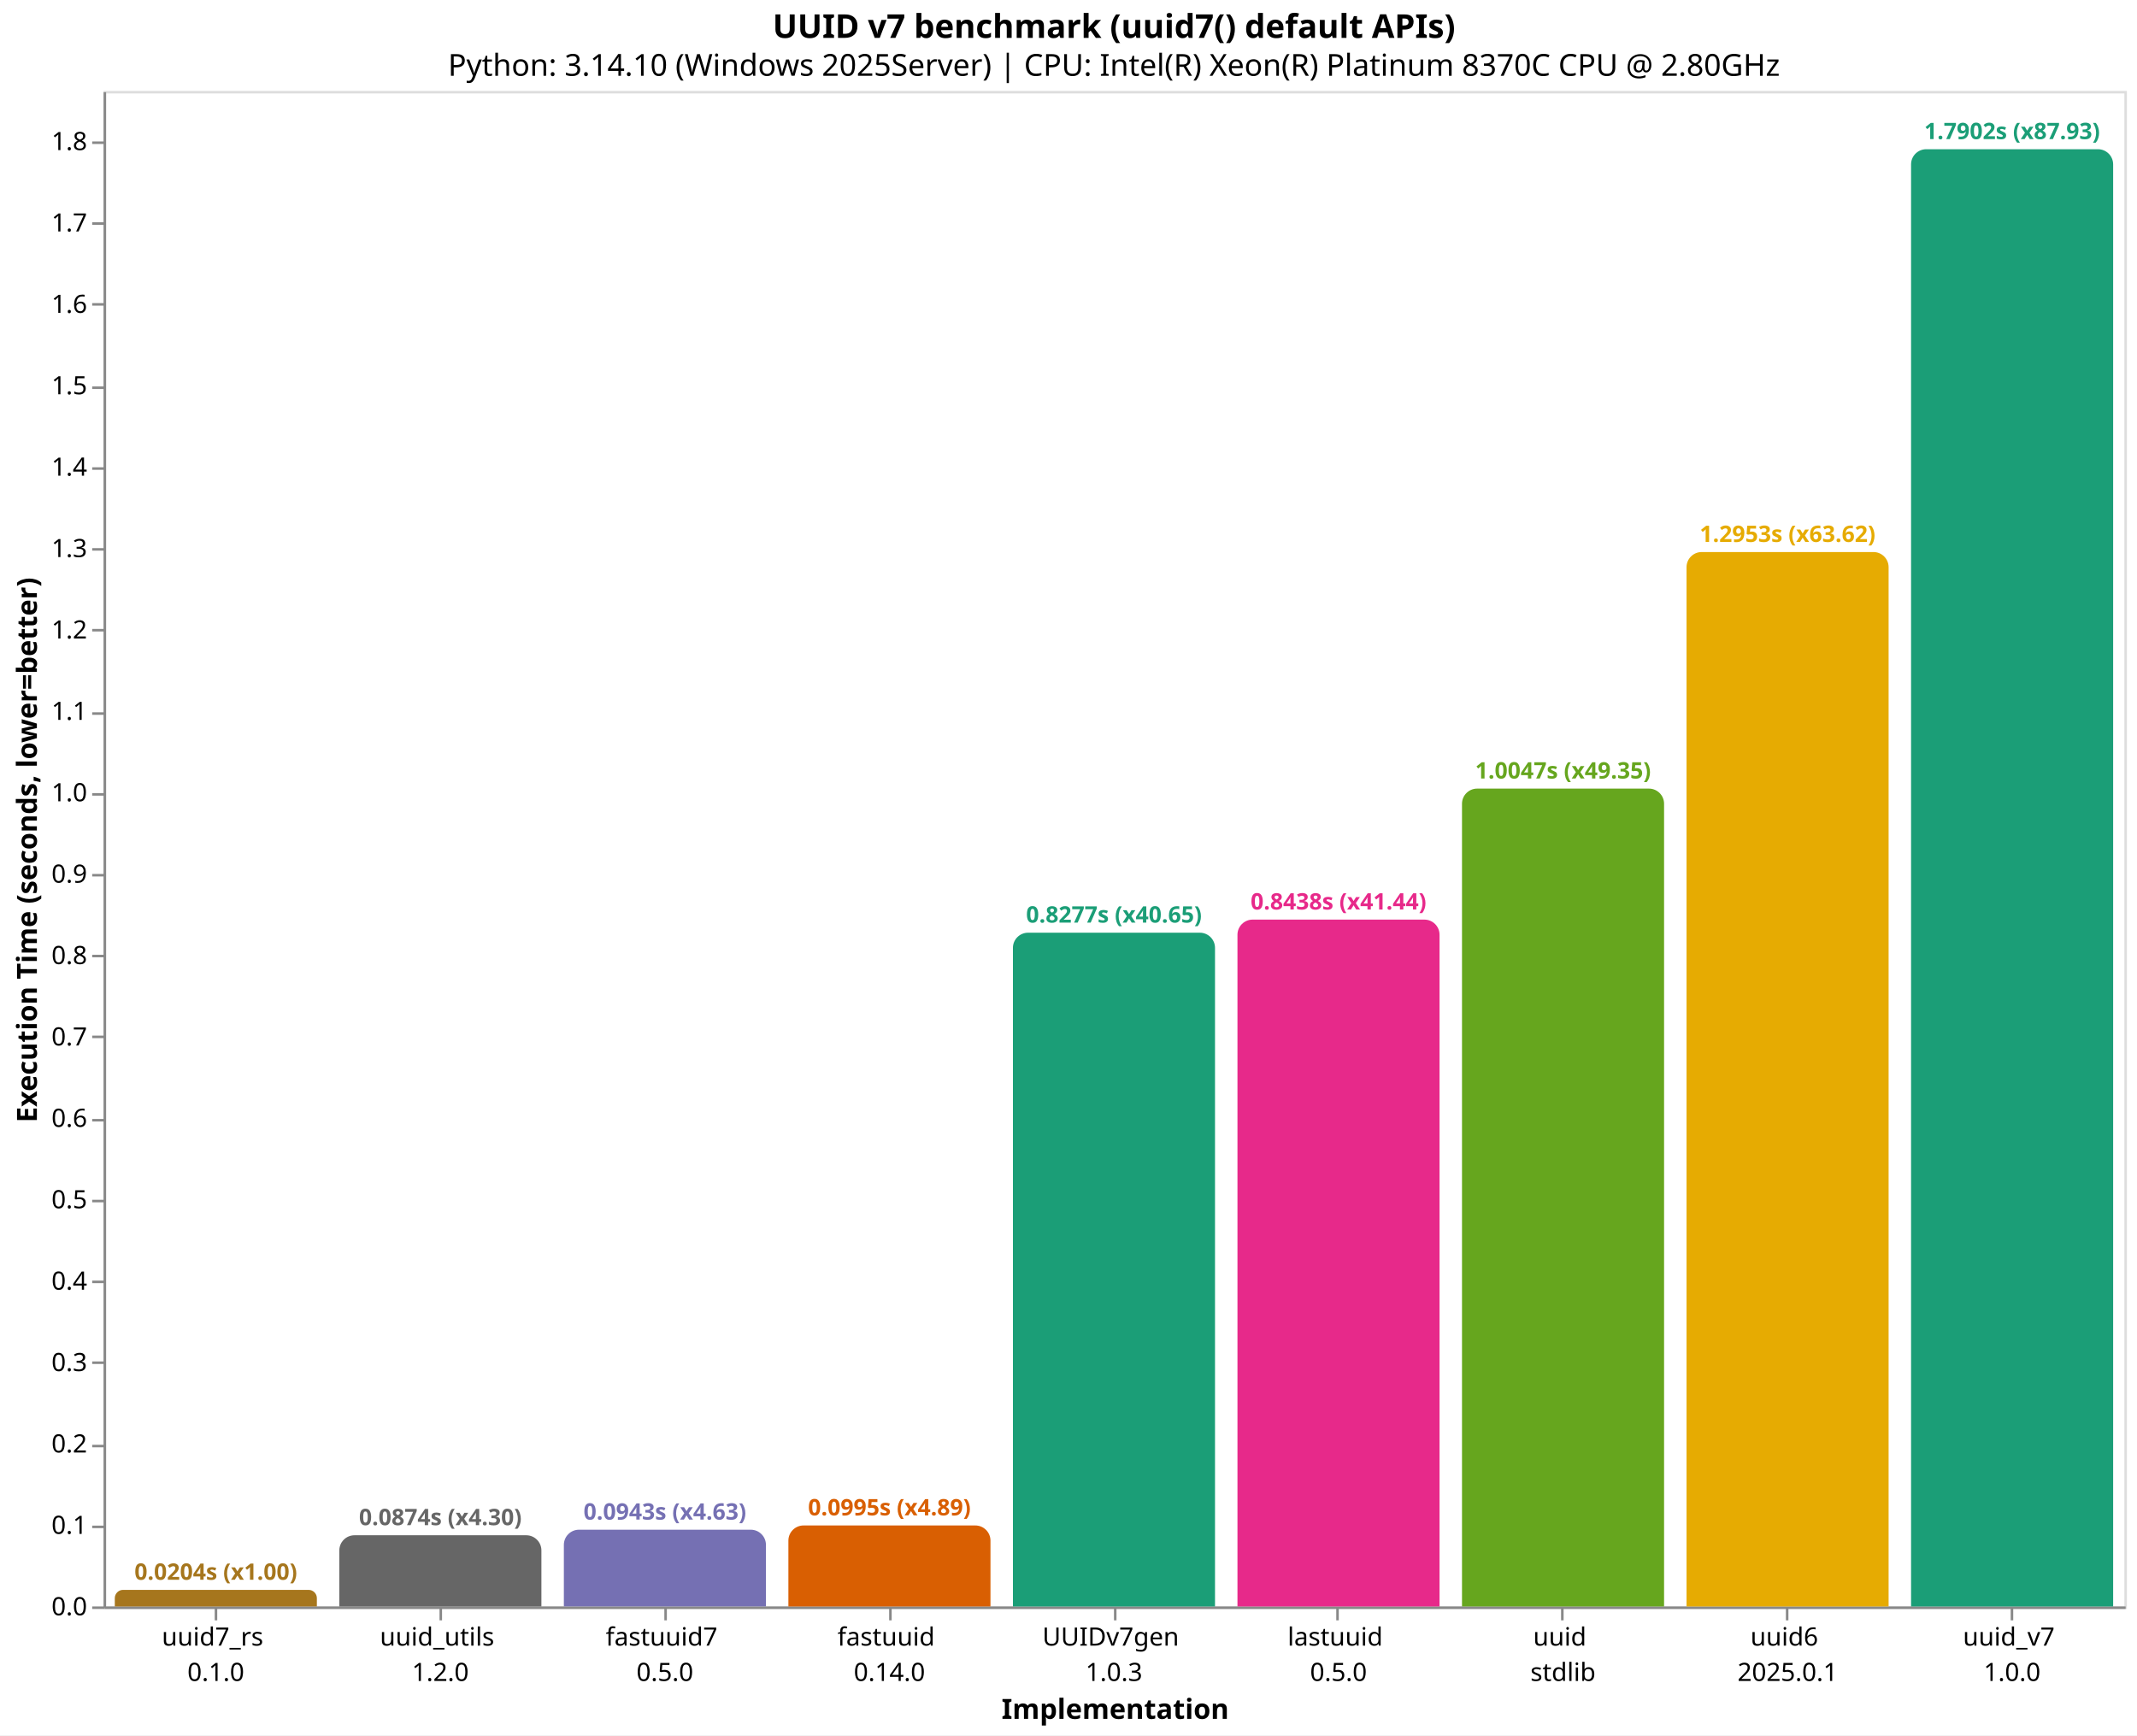
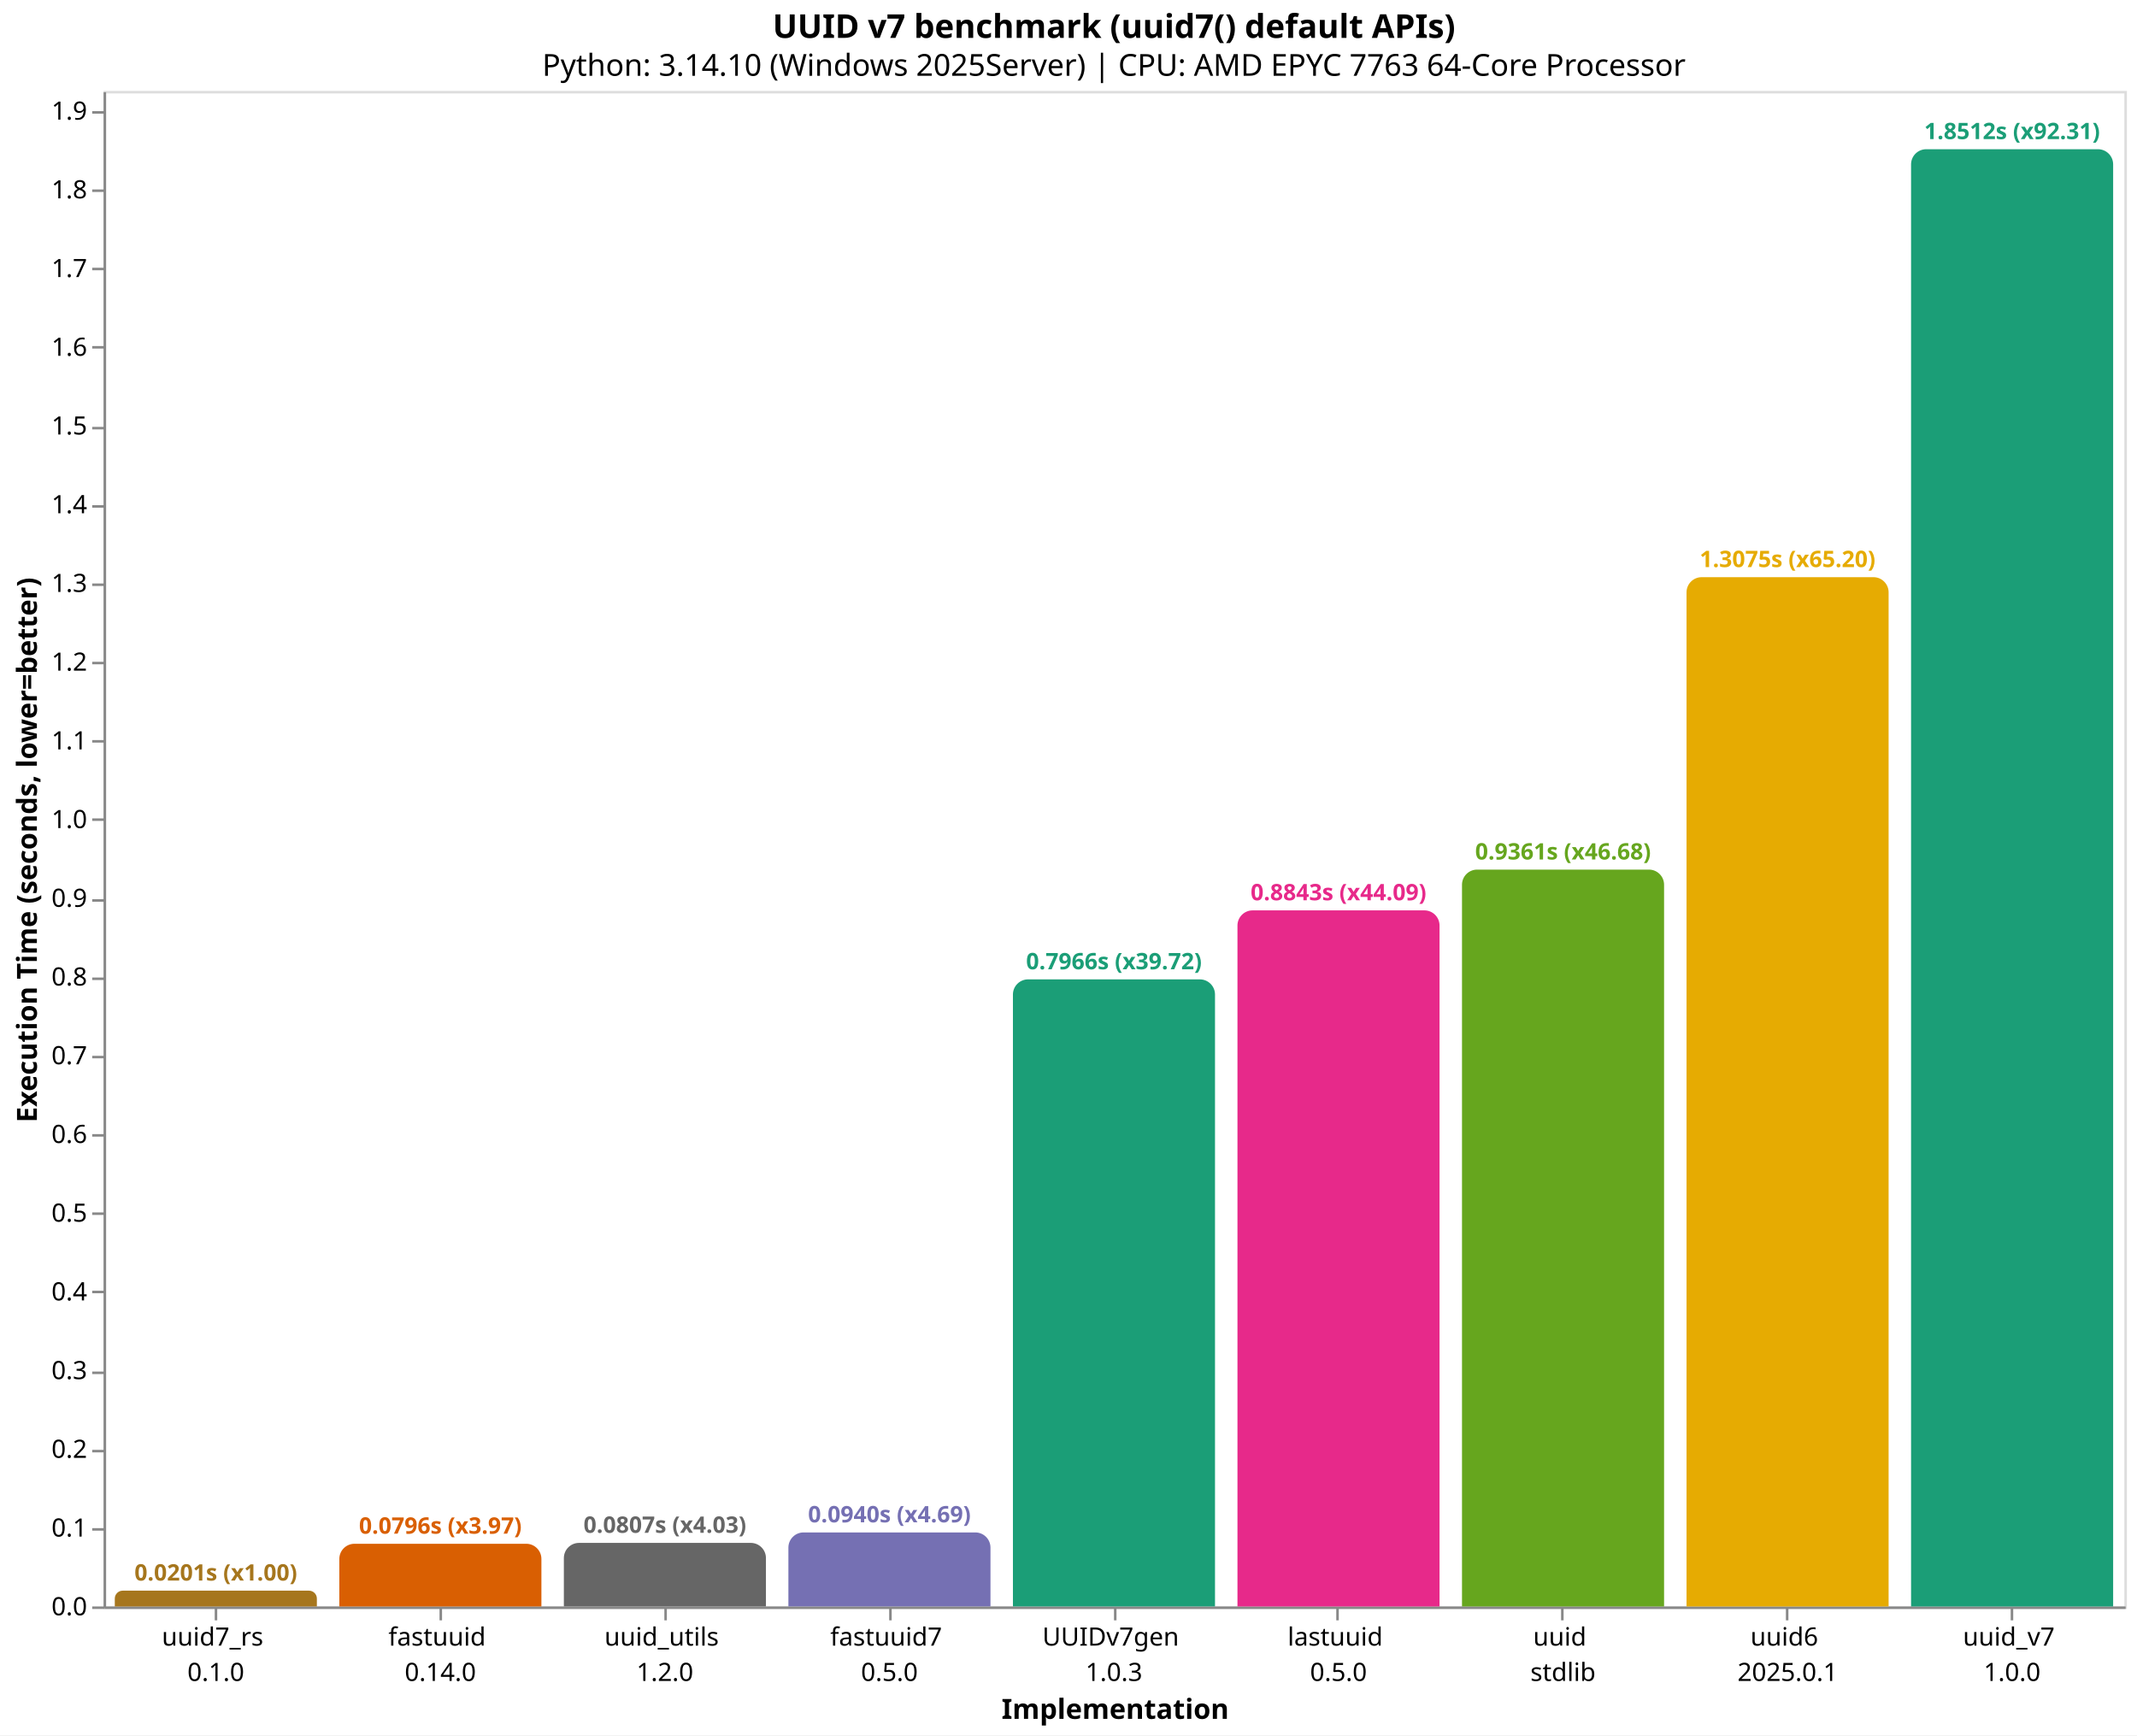
<svg xmlns="http://www.w3.org/2000/svg" version="1.1" class="marks" width="846" height="687" viewBox="0 0 846 687">
  <rect width="846" height="687" fill="white" />
  <g fill="none" stroke-miterlimit="10" transform="translate(41,36)">
    <g class="mark-group role-frame root" role="graphics-object" aria-roledescription="group mark container">
      <g transform="translate(0,0)">
        <path class="background" aria-hidden="true" d="M0.5,0.5h800v600h-800Z" stroke="#ddd" />
        <g>
-           <g class="mark-group role-axis" role="graphics-symbol" aria-roledescription="axis" aria-label="X-axis titled 'Implementation' for a discrete scale with 9 values: uuid7_rs&#10;0.1.0, uuid_utils&#10;1.2.0, fastuuid7&#10;0.5.0, fastuuid&#10;0.14.0, UUIDv7gen&#10;1.0.3, ending with uuid_v7&#10;1.0.0">
+           <g class="mark-group role-axis" role="graphics-symbol" aria-roledescription="axis" aria-label="X-axis titled 'Implementation' for a discrete scale with 9 values: uuid7_rs&#10;0.1.0, fastuuid&#10;0.14.0, uuid_utils&#10;1.2.0, fastuuid7&#10;0.5.0, UUIDv7gen&#10;1.0.3, ending with uuid_v7&#10;1.0.0">
            <g transform="translate(0.5,600.5)">
              <path class="background" aria-hidden="true" d="M0,0h0v0h0Z" pointer-events="none" />
              <g>
                <g class="mark-rule role-axis-tick" pointer-events="none">
                  <line transform="translate(44,0)" x2="0" y2="5" stroke="#888" stroke-width="1" opacity="1" />
                  <line transform="translate(133,0)" x2="0" y2="5" stroke="#888" stroke-width="1" opacity="1" />
                  <line transform="translate(222,0)" x2="0" y2="5" stroke="#888" stroke-width="1" opacity="1" />
                  <line transform="translate(311,0)" x2="0" y2="5" stroke="#888" stroke-width="1" opacity="1" />
                  <line transform="translate(400,0)" x2="0" y2="5" stroke="#888" stroke-width="1" opacity="1" />
                  <line transform="translate(488,0)" x2="0" y2="5" stroke="#888" stroke-width="1" opacity="1" />
                  <line transform="translate(577,0)" x2="0" y2="5" stroke="#888" stroke-width="1" opacity="1" />
                  <line transform="translate(666,0)" x2="0" y2="5" stroke="#888" stroke-width="1" opacity="1" />
                  <line transform="translate(755,0)" x2="0" y2="5" stroke="#888" stroke-width="1" opacity="1" />
                </g>
                <g class="mark-text role-axis-label" pointer-events="none">
                  <text text-anchor="middle" transform="translate(43.94444,15)" font-family="sans-serif" font-size="10px" fill="#000" opacity="1">
                    <tspan>uuid7_rs</tspan>
                    <tspan x="0" dy="14">0.1.0</tspan>
                  </text>
                  <text text-anchor="middle" transform="translate(132.8333,15)" font-family="sans-serif" font-size="10px" fill="#000" opacity="1">
+                     <tspan>fastuuid</tspan>
+                     <tspan x="0" dy="14">0.14.0</tspan>
+                   </text>
+                   <text text-anchor="middle" transform="translate(221.7222,15)" font-family="sans-serif" font-size="10px" fill="#000" opacity="1">
                    <tspan>uuid_utils</tspan>
                    <tspan x="0" dy="14">1.2.0</tspan>
                  </text>
-                   <text text-anchor="middle" transform="translate(221.7222,15)" font-family="sans-serif" font-size="10px" fill="#000" opacity="1">
+                   <text text-anchor="middle" transform="translate(310.6111,15)" font-family="sans-serif" font-size="10px" fill="#000" opacity="1">
                    <tspan>fastuuid7</tspan>
                    <tspan x="0" dy="14">0.5.0</tspan>
-                   </text>
-                   <text text-anchor="middle" transform="translate(310.6111,15)" font-family="sans-serif" font-size="10px" fill="#000" opacity="1">
-                     <tspan>fastuuid</tspan>
-                     <tspan x="0" dy="14">0.14.0</tspan>
                  </text>
                  <text text-anchor="middle" transform="translate(399.5,15)" font-family="sans-serif" font-size="10px" fill="#000" opacity="1">
                    <tspan>UUIDv7gen</tspan>
                    <tspan x="0" dy="14">1.0.3</tspan>
                  </text>
                  <text text-anchor="middle" transform="translate(488.3889,15)" font-family="sans-serif" font-size="10px" fill="#000" opacity="1">
                    <tspan>lastuuid</tspan>
                    <tspan x="0" dy="14">0.5.0</tspan>
                  </text>
                  <text text-anchor="middle" transform="translate(577.2778,15)" font-family="sans-serif" font-size="10px" fill="#000" opacity="1">
                    <tspan>uuid</tspan>
                    <tspan x="0" dy="14">stdlib</tspan>
                  </text>
                  <text text-anchor="middle" transform="translate(666.1667,15)" font-family="sans-serif" font-size="10px" fill="#000" opacity="1">
                    <tspan>uuid6</tspan>
                    <tspan x="0" dy="14">2025.0.1</tspan>
                  </text>
                  <text text-anchor="middle" transform="translate(755.0556,15)" font-family="sans-serif" font-size="10px" fill="#000" opacity="1">
                    <tspan>uuid_v7</tspan>
                    <tspan x="0" dy="14">1.0.0</tspan>
                  </text>
                </g>
                <g class="mark-rule role-axis-domain" pointer-events="none">
                  <line transform="translate(0,0)" x2="800" y2="0" stroke="#888" stroke-width="1" opacity="1" />
                </g>
                <g class="mark-text role-axis-title" pointer-events="none">
                  <text text-anchor="middle" transform="translate(400,44)" font-family="sans-serif" font-size="11px" font-weight="bold" fill="#000" opacity="1">Implementation</text>
                </g>
              </g>
              <path class="foreground" aria-hidden="true" d="" pointer-events="none" display="none" />
            </g>
          </g>
          <g class="mark-group role-axis" role="graphics-symbol" aria-roledescription="axis" aria-label="Y-axis titled 'Execution Time (seconds, lower=better)' for a linear scale with values from 0.0 to 1.9">
            <g transform="translate(0.5,0.5)">
              <path class="background" aria-hidden="true" d="M0,0h0v0h0Z" pointer-events="none" />
              <g>
                <g class="mark-rule role-axis-tick" pointer-events="none">
                  <line transform="translate(0,600)" x2="-5" y2="0" stroke="#888" stroke-width="1" opacity="1" />
-                   <line transform="translate(0,568)" x2="-5" y2="0" stroke="#888" stroke-width="1" opacity="1" />
-                   <line transform="translate(0,536)" x2="-5" y2="0" stroke="#888" stroke-width="1" opacity="1" />
-                   <line transform="translate(0,503)" x2="-5" y2="0" stroke="#888" stroke-width="1" opacity="1" />
-                   <line transform="translate(0,471)" x2="-5" y2="0" stroke="#888" stroke-width="1" opacity="1" />
-                   <line transform="translate(0,439)" x2="-5" y2="0" stroke="#888" stroke-width="1" opacity="1" />
-                   <line transform="translate(0,407)" x2="-5" y2="0" stroke="#888" stroke-width="1" opacity="1" />
-                   <line transform="translate(0,374)" x2="-5" y2="0" stroke="#888" stroke-width="1" opacity="1" />
-                   <line transform="translate(0,342)" x2="-5" y2="0" stroke="#888" stroke-width="1" opacity="1" />
-                   <line transform="translate(0,310)" x2="-5" y2="0" stroke="#888" stroke-width="1" opacity="1" />
-                   <line transform="translate(0,278)" x2="-5" y2="0" stroke="#888" stroke-width="1" opacity="1" />
-                   <line transform="translate(0,246)" x2="-5" y2="0" stroke="#888" stroke-width="1" opacity="1" />
-                   <line transform="translate(0,213)" x2="-5" y2="0" stroke="#888" stroke-width="1" opacity="1" />
-                   <line transform="translate(0,181)" x2="-5" y2="0" stroke="#888" stroke-width="1" opacity="1" />
-                   <line transform="translate(0,149)" x2="-5" y2="0" stroke="#888" stroke-width="1" opacity="1" />
-                   <line transform="translate(0,117)" x2="-5" y2="0" stroke="#888" stroke-width="1" opacity="1" />
-                   <line transform="translate(0,84)" x2="-5" y2="0" stroke="#888" stroke-width="1" opacity="1" />
-                   <line transform="translate(0,52)" x2="-5" y2="0" stroke="#888" stroke-width="1" opacity="1" />
-                   <line transform="translate(0,20)" x2="-5" y2="0" stroke="#888" stroke-width="1" opacity="1" />
+                   <line transform="translate(0,569)" x2="-5" y2="0" stroke="#888" stroke-width="1" opacity="1" />
+                   <line transform="translate(0,538)" x2="-5" y2="0" stroke="#888" stroke-width="1" opacity="1" />
+                   <line transform="translate(0,507)" x2="-5" y2="0" stroke="#888" stroke-width="1" opacity="1" />
+                   <line transform="translate(0,475)" x2="-5" y2="0" stroke="#888" stroke-width="1" opacity="1" />
+                   <line transform="translate(0,444)" x2="-5" y2="0" stroke="#888" stroke-width="1" opacity="1" />
+                   <line transform="translate(0,413)" x2="-5" y2="0" stroke="#888" stroke-width="1" opacity="1" />
+                   <line transform="translate(0,382)" x2="-5" y2="0" stroke="#888" stroke-width="1" opacity="1" />
+                   <line transform="translate(0,351)" x2="-5" y2="0" stroke="#888" stroke-width="1" opacity="1" />
+                   <line transform="translate(0,320)" x2="-5" y2="0" stroke="#888" stroke-width="1" opacity="1" />
+                   <line transform="translate(0,288)" x2="-5" y2="0" stroke="#888" stroke-width="1" opacity="1" />
+                   <line transform="translate(0,257)" x2="-5" y2="0" stroke="#888" stroke-width="1" opacity="1" />
+                   <line transform="translate(0,226)" x2="-5" y2="0" stroke="#888" stroke-width="1" opacity="1" />
+                   <line transform="translate(0,195)" x2="-5" y2="0" stroke="#888" stroke-width="1" opacity="1" />
+                   <line transform="translate(0,164)" x2="-5" y2="0" stroke="#888" stroke-width="1" opacity="1" />
+                   <line transform="translate(0,133)" x2="-5" y2="0" stroke="#888" stroke-width="1" opacity="1" />
+                   <line transform="translate(0,101)" x2="-5" y2="0" stroke="#888" stroke-width="1" opacity="1" />
+                   <line transform="translate(0,70)" x2="-5" y2="0" stroke="#888" stroke-width="1" opacity="1" />
+                   <line transform="translate(0,39)" x2="-5" y2="0" stroke="#888" stroke-width="1" opacity="1" />
+                   <line transform="translate(0,8)" x2="-5" y2="0" stroke="#888" stroke-width="1" opacity="1" />
                </g>
                <g class="mark-text role-axis-label" pointer-events="none">
                  <text text-anchor="end" transform="translate(-7,603)" font-family="sans-serif" font-size="10px" fill="#000" opacity="1">0.0</text>
-                   <text text-anchor="end" transform="translate(-7,570.7732)" font-family="sans-serif" font-size="10px" fill="#000" opacity="1">0.1</text>
-                   <text text-anchor="end" transform="translate(-7,538.5464)" font-family="sans-serif" font-size="10px" fill="#000" opacity="1">0.2</text>
-                   <text text-anchor="end" transform="translate(-7,506.3196)" font-family="sans-serif" font-size="10px" fill="#000" opacity="1">0.3</text>
-                   <text text-anchor="end" transform="translate(-7,474.0928)" font-family="sans-serif" font-size="10px" fill="#000" opacity="1">0.4</text>
-                   <text text-anchor="end" transform="translate(-7,441.866)" font-family="sans-serif" font-size="10px" fill="#000" opacity="1">0.5</text>
-                   <text text-anchor="end" transform="translate(-7,409.6392)" font-family="sans-serif" font-size="10px" fill="#000" opacity="1">0.6</text>
-                   <text text-anchor="end" transform="translate(-7,377.4124)" font-family="sans-serif" font-size="10px" fill="#000" opacity="1">0.7</text>
-                   <text text-anchor="end" transform="translate(-7,345.1856)" font-family="sans-serif" font-size="10px" fill="#000" opacity="1">0.8</text>
-                   <text text-anchor="end" transform="translate(-7,312.9588)" font-family="sans-serif" font-size="10px" fill="#000" opacity="1">0.9</text>
-                   <text text-anchor="end" transform="translate(-7,280.7319)" font-family="sans-serif" font-size="10px" fill="#000" opacity="1">1.0</text>
-                   <text text-anchor="end" transform="translate(-7,248.5051)" font-family="sans-serif" font-size="10px" fill="#000" opacity="1">1.1</text>
-                   <text text-anchor="end" transform="translate(-7,216.2783)" font-family="sans-serif" font-size="10px" fill="#000" opacity="1">1.2</text>
-                   <text text-anchor="end" transform="translate(-7,184.0515)" font-family="sans-serif" font-size="10px" fill="#000" opacity="1">1.3</text>
-                   <text text-anchor="end" transform="translate(-7,151.8247)" font-family="sans-serif" font-size="10px" fill="#000" opacity="1">1.4</text>
-                   <text text-anchor="end" transform="translate(-7,119.5979)" font-family="sans-serif" font-size="10px" fill="#000" opacity="1">1.5</text>
-                   <text text-anchor="end" transform="translate(-7,87.37111)" font-family="sans-serif" font-size="10px" fill="#000" opacity="1">1.6</text>
-                   <text text-anchor="end" transform="translate(-7,55.14431)" font-family="sans-serif" font-size="10px" fill="#000" opacity="1">1.7</text>
-                   <text text-anchor="end" transform="translate(-7,22.9175)" font-family="sans-serif" font-size="10px" fill="#000" opacity="1">1.8</text>
+                   <text text-anchor="end" transform="translate(-7,571.835)" font-family="sans-serif" font-size="10px" fill="#000" opacity="1">0.1</text>
+                   <text text-anchor="end" transform="translate(-7,540.6699)" font-family="sans-serif" font-size="10px" fill="#000" opacity="1">0.2</text>
+                   <text text-anchor="end" transform="translate(-7,509.5049)" font-family="sans-serif" font-size="10px" fill="#000" opacity="1">0.3</text>
+                   <text text-anchor="end" transform="translate(-7,478.3399)" font-family="sans-serif" font-size="10px" fill="#000" opacity="1">0.4</text>
+                   <text text-anchor="end" transform="translate(-7,447.1748)" font-family="sans-serif" font-size="10px" fill="#000" opacity="1">0.5</text>
+                   <text text-anchor="end" transform="translate(-7,416.0098)" font-family="sans-serif" font-size="10px" fill="#000" opacity="1">0.6</text>
+                   <text text-anchor="end" transform="translate(-7,384.8448)" font-family="sans-serif" font-size="10px" fill="#000" opacity="1">0.7</text>
+                   <text text-anchor="end" transform="translate(-7,353.6797)" font-family="sans-serif" font-size="10px" fill="#000" opacity="1">0.8</text>
+                   <text text-anchor="end" transform="translate(-7,322.5147)" font-family="sans-serif" font-size="10px" fill="#000" opacity="1">0.9</text>
+                   <text text-anchor="end" transform="translate(-7,291.3497)" font-family="sans-serif" font-size="10px" fill="#000" opacity="1">1.0</text>
+                   <text text-anchor="end" transform="translate(-7,260.1846)" font-family="sans-serif" font-size="10px" fill="#000" opacity="1">1.1</text>
+                   <text text-anchor="end" transform="translate(-7,229.0196)" font-family="sans-serif" font-size="10px" fill="#000" opacity="1">1.2</text>
+                   <text text-anchor="end" transform="translate(-7,197.8546)" font-family="sans-serif" font-size="10px" fill="#000" opacity="1">1.3</text>
+                   <text text-anchor="end" transform="translate(-7,166.6895)" font-family="sans-serif" font-size="10px" fill="#000" opacity="1">1.4</text>
+                   <text text-anchor="end" transform="translate(-7,135.5245)" font-family="sans-serif" font-size="10px" fill="#000" opacity="1">1.5</text>
+                   <text text-anchor="end" transform="translate(-7,104.3595)" font-family="sans-serif" font-size="10px" fill="#000" opacity="1">1.6</text>
+                   <text text-anchor="end" transform="translate(-7,73.19443)" font-family="sans-serif" font-size="10px" fill="#000" opacity="1">1.7</text>
+                   <text text-anchor="end" transform="translate(-7,42.0294)" font-family="sans-serif" font-size="10px" fill="#000" opacity="1">1.8</text>
+                   <text text-anchor="end" transform="translate(-7,10.86437)" font-family="sans-serif" font-size="10px" fill="#000" opacity="1">1.9</text>
                </g>
                <g class="mark-rule role-axis-domain" pointer-events="none">
                  <line transform="translate(0,600)" x2="0" y2="-600" stroke="#888" stroke-width="1" opacity="1" />
                </g>
                <g class="mark-text role-axis-title" pointer-events="none">
                  <text text-anchor="middle" transform="translate(-24.90137,300) rotate(-90) translate(0,-2)" font-family="sans-serif" font-size="11px" font-weight="bold" fill="#000" opacity="1">Execution Time (seconds, lower=better)</text>
                </g>
              </g>
              <path class="foreground" aria-hidden="true" d="" pointer-events="none" display="none" />
            </g>
          </g>
          <g class="mark-group role-scope" role="graphics-object" aria-roledescription="group mark container">
-             <g transform="translate(4.444444,593.4389)">
-               <path class="background" aria-hidden="true" d="M3.281,0L76.719,0C78.53,0,80,1.47,80,3.281L80,6.561C80,6.561,80,6.561,80,6.561L0,6.561C0,6.561,0,6.561,0,6.561L0,3.281C0,1.47,1.47,0,3.281,0Z" />
+             <g transform="translate(4.444444,593.7503)">
+               <path class="background" aria-hidden="true" d="M3.125,0L76.875,0C78.6,0,80,1.4,80,3.125L80,6.25C80,6.25,80,6.25,80,6.25L0,6.25C0,6.25,0,6.25,0,6.25L0,3.125C0,1.4,1.4,0,3.125,0Z" />
              <g clip-path="url(#clip1)">
                <g class="mark-group role-scope" role="graphics-object" aria-roledescription="group mark container">
-                   <g transform="translate(0,-593.4389)">
-                     <path class="background" aria-hidden="true" d="M0,0h80v0h-80Z" />
-                     <g>
-                       <g class="mark-rect role-mark layer_0_marks" role="graphics-object" aria-roledescription="rect mark container">
-                         <path aria-label="Implementation: uuid7_rs&#10;0.1.0; Execution Time (seconds, lower=better): 0.0203592; implementation: uuid7_rs; Execution Time (s): 0.0204; Slowdown: 1.00" role="graphics-symbol" aria-roledescription="bar" d="M0,593.439h80v6.561h-80Z" fill="#a6761d" />
-                       </g>
-                     </g>
-                     <path class="foreground" aria-hidden="true" d="" display="none" />
-                   </g>
-                 </g>
-               </g>
-               <path class="foreground" aria-hidden="true" d="" display="none" />
-             </g>
-             <g transform="translate(93.33333,571.8193)">
-               <path class="background" aria-hidden="true" d="M6,0L74,0C77.311,0,80,2.689,80,6L80,28.181C80,28.181,80,28.181,80,28.181L0,28.181C0,28.181,0,28.181,0,28.181L0,6C0,2.689,2.689,0,6,0Z" />
+                   <g transform="translate(0,-593.7503)">
+                     <path class="background" aria-hidden="true" d="M0,0h80v0h-80Z" />
+                     <g>
+                       <g class="mark-rect role-mark layer_0_marks" role="graphics-object" aria-roledescription="rect mark container">
+                         <path aria-label="Implementation: uuid7_rs&#10;0.1.0; Execution Time (seconds, lower=better): 0.0200537; implementation: uuid7_rs; Execution Time (s): 0.0201; Slowdown: 1.00" role="graphics-symbol" aria-roledescription="bar" d="M0,593.75h80v6.25h-80Z" fill="#a6761d" />
+                       </g>
+                     </g>
+                     <path class="foreground" aria-hidden="true" d="" display="none" />
+                   </g>
+                 </g>
+               </g>
+               <path class="foreground" aria-hidden="true" d="" display="none" />
+             </g>
+             <g transform="translate(93.33333,575.1874)">
+               <path class="background" aria-hidden="true" d="M6,0L74,0C77.311,0,80,2.689,80,6L80,24.813C80,24.813,80,24.813,80,24.813L0,24.813C0,24.813,0,24.813,0,24.813L0,6C0,2.689,2.689,0,6,0Z" />
              <g clip-path="url(#clip2)">
                <g class="mark-group role-scope" role="graphics-object" aria-roledescription="group mark container">
-                   <g transform="translate(0,-571.8193)">
-                     <path class="background" aria-hidden="true" d="M0,0h80v0h-80Z" />
-                     <g>
-                       <g class="mark-rect role-mark layer_0_marks" role="graphics-object" aria-roledescription="rect mark container">
-                         <path aria-label="Implementation: uuid_utils&#10;1.2.0; Execution Time (seconds, lower=better): 0.0874449; implementation: uuid_utils; Execution Time (s): 0.0874; Slowdown: 4.30" role="graphics-symbol" aria-roledescription="bar" d="M0,571.819h80v28.181h-80Z" fill="#666666" />
-                       </g>
-                     </g>
-                     <path class="foreground" aria-hidden="true" d="" display="none" />
-                   </g>
-                 </g>
-               </g>
-               <path class="foreground" aria-hidden="true" d="" display="none" />
-             </g>
-             <g transform="translate(182.2222,569.6186)">
-               <path class="background" aria-hidden="true" d="M6,0L74,0C77.311,0,80,2.689,80,6L80,30.381C80,30.381,80,30.381,80,30.381L0,30.381C0,30.381,0,30.381,0,30.381L0,6C0,2.689,2.689,0,6,0Z" />
+                   <g transform="translate(0,-575.1874)">
+                     <path class="background" aria-hidden="true" d="M0,0h80v0h-80Z" />
+                     <g>
+                       <g class="mark-rect role-mark layer_0_marks" role="graphics-object" aria-roledescription="rect mark container">
+                         <path aria-label="Implementation: fastuuid&#10;0.14.0; Execution Time (seconds, lower=better): 0.0796167; implementation: fastuuid; Execution Time (s): 0.0796; Slowdown: 3.97" role="graphics-symbol" aria-roledescription="bar" d="M0,575.187h80v24.813h-80Z" fill="#d95f02" />
+                       </g>
+                     </g>
+                     <path class="foreground" aria-hidden="true" d="" display="none" />
+                   </g>
+                 </g>
+               </g>
+               <path class="foreground" aria-hidden="true" d="" display="none" />
+             </g>
+             <g transform="translate(182.2222,574.8416)">
+               <path class="background" aria-hidden="true" d="M6,0L74,0C77.311,0,80,2.689,80,6L80,25.158C80,25.158,80,25.158,80,25.158L0,25.158C0,25.158,0,25.158,0,25.158L0,6C0,2.689,2.689,0,6,0Z" />
              <g clip-path="url(#clip3)">
                <g class="mark-group role-scope" role="graphics-object" aria-roledescription="group mark container">
-                   <g transform="translate(0,-569.6186)">
-                     <path class="background" aria-hidden="true" d="M0,0h80v0h-80Z" />
-                     <g>
-                       <g class="mark-rect role-mark layer_0_marks" role="graphics-object" aria-roledescription="rect mark container">
-                         <path aria-label="Implementation: fastuuid7&#10;0.5.0; Execution Time (seconds, lower=better): 0.0942736; implementation: fastuuid7; Execution Time (s): 0.0943; Slowdown: 4.63" role="graphics-symbol" aria-roledescription="bar" d="M0,569.619h80v30.381h-80Z" fill="#7570b3" />
-                       </g>
-                     </g>
-                     <path class="foreground" aria-hidden="true" d="" display="none" />
-                   </g>
-                 </g>
-               </g>
-               <path class="foreground" aria-hidden="true" d="" display="none" />
-             </g>
-             <g transform="translate(271.1111,567.9369)">
-               <path class="background" aria-hidden="true" d="M6,0L74,0C77.311,0,80,2.689,80,6L80,32.063C80,32.063,80,32.063,80,32.063L0,32.063C0,32.063,0,32.063,0,32.063L0,6C0,2.689,2.689,0,6,0Z" />
+                   <g transform="translate(0,-574.8416)">
+                     <path class="background" aria-hidden="true" d="M0,0h80v0h-80Z" />
+                     <g>
+                       <g class="mark-rect role-mark layer_0_marks" role="graphics-object" aria-roledescription="rect mark container">
+                         <path aria-label="Implementation: uuid_utils&#10;1.2.0; Execution Time (seconds, lower=better): 0.0807263; implementation: uuid_utils; Execution Time (s): 0.0807; Slowdown: 4.03" role="graphics-symbol" aria-roledescription="bar" d="M0,574.842h80v25.158h-80Z" fill="#666666" />
+                       </g>
+                     </g>
+                     <path class="foreground" aria-hidden="true" d="" display="none" />
+                   </g>
+                 </g>
+               </g>
+               <path class="foreground" aria-hidden="true" d="" display="none" />
+             </g>
+             <g transform="translate(271.1111,570.6966)">
+               <path class="background" aria-hidden="true" d="M6,0L74,0C77.311,0,80,2.689,80,6L80,29.303C80,29.303,80,29.303,80,29.303L0,29.303C0,29.303,0,29.303,0,29.303L0,6C0,2.689,2.689,0,6,0Z" />
              <g clip-path="url(#clip4)">
                <g class="mark-group role-scope" role="graphics-object" aria-roledescription="group mark container">
-                   <g transform="translate(0,-567.9369)">
-                     <path class="background" aria-hidden="true" d="M0,0h80v0h-80Z" />
-                     <g>
-                       <g class="mark-rect role-mark layer_0_marks" role="graphics-object" aria-roledescription="rect mark container">
-                         <path aria-label="Implementation: fastuuid&#10;0.14.0; Execution Time (seconds, lower=better): 0.099492; implementation: fastuuid; Execution Time (s): 0.0995; Slowdown: 4.89" role="graphics-symbol" aria-roledescription="bar" d="M0,567.937h80v32.063h-80Z" fill="#d95f02" />
-                       </g>
-                     </g>
-                     <path class="foreground" aria-hidden="true" d="" display="none" />
-                   </g>
-                 </g>
-               </g>
-               <path class="foreground" aria-hidden="true" d="" display="none" />
-             </g>
-             <g transform="translate(360,333.2599)">
-               <path class="background" aria-hidden="true" d="M6,0L74,0C77.311,0,80,2.689,80,6L80,266.74C80,266.74,80,266.74,80,266.74L0,266.74C0,266.74,0,266.74,0,266.74L0,6C0,2.689,2.689,0,6,0Z" />
+                   <g transform="translate(0,-570.6966)">
+                     <path class="background" aria-hidden="true" d="M0,0h80v0h-80Z" />
+                     <g>
+                       <g class="mark-rect role-mark layer_0_marks" role="graphics-object" aria-roledescription="rect mark container">
+                         <path aria-label="Implementation: fastuuid7&#10;0.5.0; Execution Time (seconds, lower=better): 0.0940264; implementation: fastuuid7; Execution Time (s): 0.0940; Slowdown: 4.69" role="graphics-symbol" aria-roledescription="bar" d="M0,570.697h80v29.303h-80Z" fill="#7570b3" />
+                       </g>
+                     </g>
+                     <path class="foreground" aria-hidden="true" d="" display="none" />
+                   </g>
+                 </g>
+               </g>
+               <path class="foreground" aria-hidden="true" d="" display="none" />
+             </g>
+             <g transform="translate(360,351.7365)">
+               <path class="background" aria-hidden="true" d="M6,0L74,0C77.311,0,80,2.689,80,6L80,248.263C80,248.263,80,248.263,80,248.263L0,248.263C0,248.263,0,248.263,0,248.263L0,6C0,2.689,2.689,0,6,0Z" />
              <g clip-path="url(#clip5)">
                <g class="mark-group role-scope" role="graphics-object" aria-roledescription="group mark container">
-                   <g transform="translate(0,-333.2599)">
-                     <path class="background" aria-hidden="true" d="M0,0h80v0h-80Z" />
-                     <g>
-                       <g class="mark-rect role-mark layer_0_marks" role="graphics-object" aria-roledescription="rect mark container">
-                         <path aria-label="Implementation: UUIDv7gen&#10;1.0.3; Execution Time (seconds, lower=better): 0.8276963; implementation: UUIDv7gen; Execution Time (s): 0.8277; Slowdown: 40.65" role="graphics-symbol" aria-roledescription="bar" d="M0,333.26h80v266.74h-80Z" fill="#1b9e77" />
-                       </g>
-                     </g>
-                     <path class="foreground" aria-hidden="true" d="" display="none" />
-                   </g>
-                 </g>
-               </g>
-               <path class="foreground" aria-hidden="true" d="" display="none" />
-             </g>
-             <g transform="translate(448.8889,328.076)">
-               <path class="background" aria-hidden="true" d="M6,0L74,0C77.311,0,80,2.689,80,6L80,271.924C80,271.924,80,271.924,80,271.924L0,271.924C0,271.924,0,271.924,0,271.924L0,6C0,2.689,2.689,0,6,0Z" />
+                   <g transform="translate(0,-351.7365)">
+                     <path class="background" aria-hidden="true" d="M0,0h80v0h-80Z" />
+                     <g>
+                       <g class="mark-rect role-mark layer_0_marks" role="graphics-object" aria-roledescription="rect mark container">
+                         <path aria-label="Implementation: UUIDv7gen&#10;1.0.3; Execution Time (seconds, lower=better): 0.796609; implementation: UUIDv7gen; Execution Time (s): 0.7966; Slowdown: 39.72" role="graphics-symbol" aria-roledescription="bar" d="M0,351.737h80v248.263h-80Z" fill="#1b9e77" />
+                       </g>
+                     </g>
+                     <path class="foreground" aria-hidden="true" d="" display="none" />
+                   </g>
+                 </g>
+               </g>
+               <path class="foreground" aria-hidden="true" d="" display="none" />
+             </g>
+             <g transform="translate(448.8889,324.4218)">
+               <path class="background" aria-hidden="true" d="M6,0L74,0C77.311,0,80,2.689,80,6L80,275.578C80,275.578,80,275.578,80,275.578L0,275.578C0,275.578,0,275.578,0,275.578L0,6C0,2.689,2.689,0,6,0Z" />
              <g clip-path="url(#clip6)">
                <g class="mark-group role-scope" role="graphics-object" aria-roledescription="group mark container">
-                   <g transform="translate(0,-328.076)">
-                     <path class="background" aria-hidden="true" d="M0,0h80v0h-80Z" />
-                     <g>
-                       <g class="mark-rect role-mark layer_0_marks" role="graphics-object" aria-roledescription="rect mark container">
-                         <path aria-label="Implementation: lastuuid&#10;0.5.0; Execution Time (seconds, lower=better): 0.8437821; implementation: lastuuid; Execution Time (s): 0.8438; Slowdown: 41.44" role="graphics-symbol" aria-roledescription="bar" d="M0,328.076h80v271.924h-80Z" fill="#e7298a" />
-                       </g>
-                     </g>
-                     <path class="foreground" aria-hidden="true" d="" display="none" />
-                   </g>
-                 </g>
-               </g>
-               <path class="foreground" aria-hidden="true" d="" display="none" />
-             </g>
-             <g transform="translate(537.7778,276.213)">
-               <path class="background" aria-hidden="true" d="M6,0L74,0C77.311,0,80,2.689,80,6L80,323.787C80,323.787,80,323.787,80,323.787L0,323.787C0,323.787,0,323.787,0,323.787L0,6C0,2.689,2.689,0,6,0Z" />
+                   <g transform="translate(0,-324.4218)">
+                     <path class="background" aria-hidden="true" d="M0,0h80v0h-80Z" />
+                     <g>
+                       <g class="mark-rect role-mark layer_0_marks" role="graphics-object" aria-roledescription="rect mark container">
+                         <path aria-label="Implementation: lastuuid&#10;0.5.0; Execution Time (seconds, lower=better): 0.8842546; implementation: lastuuid; Execution Time (s): 0.8843; Slowdown: 44.09" role="graphics-symbol" aria-roledescription="bar" d="M0,324.422h80v275.578h-80Z" fill="#e7298a" />
+                       </g>
+                     </g>
+                     <path class="foreground" aria-hidden="true" d="" display="none" />
+                   </g>
+                 </g>
+               </g>
+               <path class="foreground" aria-hidden="true" d="" display="none" />
+             </g>
+             <g transform="translate(537.7778,308.2772)">
+               <path class="background" aria-hidden="true" d="M6,0L74,0C77.311,0,80,2.689,80,6L80,291.723C80,291.723,80,291.723,80,291.723L0,291.723C0,291.723,0,291.723,0,291.723L0,6C0,2.689,2.689,0,6,0Z" />
              <g clip-path="url(#clip7)">
                <g class="mark-group role-scope" role="graphics-object" aria-roledescription="group mark container">
-                   <g transform="translate(0,-276.213)">
-                     <path class="background" aria-hidden="true" d="M0,0h80v0h-80Z" />
-                     <g>
-                       <g class="mark-rect role-mark layer_0_marks" role="graphics-object" aria-roledescription="rect mark container">
-                         <path aria-label="Implementation: uuid&#10;stdlib; Execution Time (seconds, lower=better): 1.0047134; implementation: uuid; Execution Time (s): 1.0047; Slowdown: 49.35" role="graphics-symbol" aria-roledescription="bar" d="M0,276.213h80v323.787h-80Z" fill="#66a61e" />
-                       </g>
-                     </g>
-                     <path class="foreground" aria-hidden="true" d="" display="none" />
-                   </g>
-                 </g>
-               </g>
-               <path class="foreground" aria-hidden="true" d="" display="none" />
-             </g>
-             <g transform="translate(626.6667,182.5531)">
-               <path class="background" aria-hidden="true" d="M6,0L74,0C77.311,0,80,2.689,80,6L80,417.447C80,417.447,80,417.447,80,417.447L0,417.447C0,417.447,0,417.447,0,417.447L0,6C0,2.689,2.689,0,6,0Z" />
+                   <g transform="translate(0,-308.2772)">
+                     <path class="background" aria-hidden="true" d="M0,0h80v0h-80Z" />
+                     <g>
+                       <g class="mark-rect role-mark layer_0_marks" role="graphics-object" aria-roledescription="rect mark container">
+                         <path aria-label="Implementation: uuid&#10;stdlib; Execution Time (seconds, lower=better): 0.936058; implementation: uuid; Execution Time (s): 0.9361; Slowdown: 46.68" role="graphics-symbol" aria-roledescription="bar" d="M0,308.277h80v291.723h-80Z" fill="#66a61e" />
+                       </g>
+                     </g>
+                     <path class="foreground" aria-hidden="true" d="" display="none" />
+                   </g>
+                 </g>
+               </g>
+               <path class="foreground" aria-hidden="true" d="" display="none" />
+             </g>
+             <g transform="translate(626.6667,192.5064)">
+               <path class="background" aria-hidden="true" d="M6,0L74,0C77.311,0,80,2.689,80,6L80,407.494C80,407.494,80,407.494,80,407.494L0,407.494C0,407.494,0,407.494,0,407.494L0,6C0,2.689,2.689,0,6,0Z" />
              <g clip-path="url(#clip8)">
                <g class="mark-group role-scope" role="graphics-object" aria-roledescription="group mark container">
-                   <g transform="translate(0,-182.5531)">
-                     <path class="background" aria-hidden="true" d="M0,0h80v0h-80Z" />
-                     <g>
-                       <g class="mark-rect role-mark layer_0_marks" role="graphics-object" aria-roledescription="rect mark container">
-                         <path aria-label="Implementation: uuid6&#10;2025.0.1; Execution Time (seconds, lower=better): 1.2953406; implementation: uuid6; Execution Time (s): 1.2953; Slowdown: 63.62" role="graphics-symbol" aria-roledescription="bar" d="M0,182.553h80v417.447h-80Z" fill="#e6ab02" />
+                   <g transform="translate(0,-192.5064)">
+                     <path class="background" aria-hidden="true" d="M0,0h80v0h-80Z" />
+                     <g>
+                       <g class="mark-rect role-mark layer_0_marks" role="graphics-object" aria-roledescription="rect mark container">
+                         <path aria-label="Implementation: uuid6&#10;2025.0.1; Execution Time (seconds, lower=better): 1.3075347; implementation: uuid6; Execution Time (s): 1.3075; Slowdown: 65.20" role="graphics-symbol" aria-roledescription="bar" d="M0,192.506h80v407.494h-80Z" fill="#e6ab02" />
                      </g>
                    </g>
                    <path class="foreground" aria-hidden="true" d="" display="none" />
                  </g>
                </g>
              </g>
              <path class="foreground" aria-hidden="true" d="" display="none" />
            </g>
            <g transform="translate(715.5556,23.07692)">
              <path class="background" aria-hidden="true" d="M6,0L74,0C77.311,0,80,2.689,80,6L80,576.923C80,576.923,80,576.923,80,576.923L0,576.923C0,576.923,0,576.923,0,576.923L0,6C0,2.689,2.689,0,6,0Z" />
              <g clip-path="url(#clip9)">
                <g class="mark-group role-scope" role="graphics-object" aria-roledescription="group mark container">
                  <g transform="translate(0,-23.07692)">
                    <path class="background" aria-hidden="true" d="M0,0h80v0h-80Z" />
                    <g>
                      <g class="mark-rect role-mark layer_0_marks" role="graphics-object" aria-roledescription="rect mark container">
-                         <path aria-label="Implementation: uuid_v7&#10;1.0.0; Execution Time (seconds, lower=better): 1.7901963; implementation: uuid_v7; Execution Time (s): 1.7902; Slowdown: 87.93" role="graphics-symbol" aria-roledescription="bar" d="M0,23.077h80v576.923h-80Z" fill="#1b9e77" />
+                         <path aria-label="Implementation: uuid_v7&#10;1.0.0; Execution Time (seconds, lower=better): 1.8511871; implementation: uuid_v7; Execution Time (s): 1.8512; Slowdown: 92.31" role="graphics-symbol" aria-roledescription="bar" d="M0,23.077h80v576.923h-80Z" fill="#1b9e77" />
                      </g>
                    </g>
                    <path class="foreground" aria-hidden="true" d="" display="none" />
                  </g>
                </g>
              </g>
              <path class="foreground" aria-hidden="true" d="" display="none" />
            </g>
          </g>
          <g class="mark-text role-mark layer_1_marks" role="graphics-object" aria-roledescription="text mark container">
-             <text aria-label="Implementation: uuid7_rs&#10;0.1.0; Execution Time (seconds, lower=better): 0.0203592; implementation: uuid7_rs; label: 0.0204s (x1.00); Execution Time (s): 0.0204; Slowdown: 1.00" role="graphics-symbol" aria-roledescription="text mark" text-anchor="middle" transform="translate(44.44444,589.4389)" font-family="sans-serif" font-size="9px" font-weight="bold" fill="#a6761d">0.0204s (x1.00)</text>
-             <text aria-label="Implementation: uuid_utils&#10;1.2.0; Execution Time (seconds, lower=better): 0.0874449; implementation: uuid_utils; label: 0.0874s (x4.30); Execution Time (s): 0.0874; Slowdown: 4.30" role="graphics-symbol" aria-roledescription="text mark" text-anchor="middle" transform="translate(133.3333,567.8193)" font-family="sans-serif" font-size="9px" font-weight="bold" fill="#666666">0.0874s (x4.30)</text>
-             <text aria-label="Implementation: fastuuid7&#10;0.5.0; Execution Time (seconds, lower=better): 0.0942736; implementation: fastuuid7; label: 0.0943s (x4.63); Execution Time (s): 0.0943; Slowdown: 4.63" role="graphics-symbol" aria-roledescription="text mark" text-anchor="middle" transform="translate(222.2222,565.6186)" font-family="sans-serif" font-size="9px" font-weight="bold" fill="#7570b3">0.0943s (x4.63)</text>
-             <text aria-label="Implementation: fastuuid&#10;0.14.0; Execution Time (seconds, lower=better): 0.099492; implementation: fastuuid; label: 0.0995s (x4.89); Execution Time (s): 0.0995; Slowdown: 4.89" role="graphics-symbol" aria-roledescription="text mark" text-anchor="middle" transform="translate(311.1111,563.9369)" font-family="sans-serif" font-size="9px" font-weight="bold" fill="#d95f02">0.0995s (x4.89)</text>
-             <text aria-label="Implementation: UUIDv7gen&#10;1.0.3; Execution Time (seconds, lower=better): 0.8276963; implementation: UUIDv7gen; label: 0.8277s (x40.65); Execution Time (s): 0.8277; Slowdown: 40.65" role="graphics-symbol" aria-roledescription="text mark" text-anchor="middle" transform="translate(400,329.2599)" font-family="sans-serif" font-size="9px" font-weight="bold" fill="#1b9e77">0.8277s (x40.65)</text>
-             <text aria-label="Implementation: lastuuid&#10;0.5.0; Execution Time (seconds, lower=better): 0.8437821; implementation: lastuuid; label: 0.8438s (x41.44); Execution Time (s): 0.8438; Slowdown: 41.44" role="graphics-symbol" aria-roledescription="text mark" text-anchor="middle" transform="translate(488.8889,324.076)" font-family="sans-serif" font-size="9px" font-weight="bold" fill="#e7298a">0.8438s (x41.44)</text>
-             <text aria-label="Implementation: uuid&#10;stdlib; Execution Time (seconds, lower=better): 1.0047134; implementation: uuid; label: 1.0047s (x49.35); Execution Time (s): 1.0047; Slowdown: 49.35" role="graphics-symbol" aria-roledescription="text mark" text-anchor="middle" transform="translate(577.7778,272.213)" font-family="sans-serif" font-size="9px" font-weight="bold" fill="#66a61e">1.0047s (x49.35)</text>
-             <text aria-label="Implementation: uuid6&#10;2025.0.1; Execution Time (seconds, lower=better): 1.2953406; implementation: uuid6; label: 1.2953s (x63.62); Execution Time (s): 1.2953; Slowdown: 63.62" role="graphics-symbol" aria-roledescription="text mark" text-anchor="middle" transform="translate(666.6667,178.5531)" font-family="sans-serif" font-size="9px" font-weight="bold" fill="#e6ab02">1.2953s (x63.62)</text>
-             <text aria-label="Implementation: uuid_v7&#10;1.0.0; Execution Time (seconds, lower=better): 1.7901963; implementation: uuid_v7; label: 1.7902s (x87.93); Execution Time (s): 1.7902; Slowdown: 87.93" role="graphics-symbol" aria-roledescription="text mark" text-anchor="middle" transform="translate(755.5556,19.07692)" font-family="sans-serif" font-size="9px" font-weight="bold" fill="#1b9e77">1.7902s (x87.93)</text>
+             <text aria-label="Implementation: uuid7_rs&#10;0.1.0; Execution Time (seconds, lower=better): 0.0200537; implementation: uuid7_rs; label: 0.0201s (x1.00); Execution Time (s): 0.0201; Slowdown: 1.00" role="graphics-symbol" aria-roledescription="text mark" text-anchor="middle" transform="translate(44.44444,589.7503)" font-family="sans-serif" font-size="9px" font-weight="bold" fill="#a6761d">0.0201s (x1.00)</text>
+             <text aria-label="Implementation: fastuuid&#10;0.14.0; Execution Time (seconds, lower=better): 0.0796167; implementation: fastuuid; label: 0.0796s (x3.97); Execution Time (s): 0.0796; Slowdown: 3.97" role="graphics-symbol" aria-roledescription="text mark" text-anchor="middle" transform="translate(133.3333,571.1874)" font-family="sans-serif" font-size="9px" font-weight="bold" fill="#d95f02">0.0796s (x3.97)</text>
+             <text aria-label="Implementation: uuid_utils&#10;1.2.0; Execution Time (seconds, lower=better): 0.0807263; implementation: uuid_utils; label: 0.0807s (x4.03); Execution Time (s): 0.0807; Slowdown: 4.03" role="graphics-symbol" aria-roledescription="text mark" text-anchor="middle" transform="translate(222.2222,570.8416)" font-family="sans-serif" font-size="9px" font-weight="bold" fill="#666666">0.0807s (x4.03)</text>
+             <text aria-label="Implementation: fastuuid7&#10;0.5.0; Execution Time (seconds, lower=better): 0.0940264; implementation: fastuuid7; label: 0.0940s (x4.69); Execution Time (s): 0.0940; Slowdown: 4.69" role="graphics-symbol" aria-roledescription="text mark" text-anchor="middle" transform="translate(311.1111,566.6966)" font-family="sans-serif" font-size="9px" font-weight="bold" fill="#7570b3">0.0940s (x4.69)</text>
+             <text aria-label="Implementation: UUIDv7gen&#10;1.0.3; Execution Time (seconds, lower=better): 0.796609; implementation: UUIDv7gen; label: 0.7966s (x39.72); Execution Time (s): 0.7966; Slowdown: 39.72" role="graphics-symbol" aria-roledescription="text mark" text-anchor="middle" transform="translate(400,347.7365)" font-family="sans-serif" font-size="9px" font-weight="bold" fill="#1b9e77">0.7966s (x39.72)</text>
+             <text aria-label="Implementation: lastuuid&#10;0.5.0; Execution Time (seconds, lower=better): 0.8842546; implementation: lastuuid; label: 0.8843s (x44.09); Execution Time (s): 0.8843; Slowdown: 44.09" role="graphics-symbol" aria-roledescription="text mark" text-anchor="middle" transform="translate(488.8889,320.4218)" font-family="sans-serif" font-size="9px" font-weight="bold" fill="#e7298a">0.8843s (x44.09)</text>
+             <text aria-label="Implementation: uuid&#10;stdlib; Execution Time (seconds, lower=better): 0.936058; implementation: uuid; label: 0.9361s (x46.68); Execution Time (s): 0.9361; Slowdown: 46.68" role="graphics-symbol" aria-roledescription="text mark" text-anchor="middle" transform="translate(577.7778,304.2772)" font-family="sans-serif" font-size="9px" font-weight="bold" fill="#66a61e">0.9361s (x46.68)</text>
+             <text aria-label="Implementation: uuid6&#10;2025.0.1; Execution Time (seconds, lower=better): 1.3075347; implementation: uuid6; label: 1.3075s (x65.20); Execution Time (s): 1.3075; Slowdown: 65.20" role="graphics-symbol" aria-roledescription="text mark" text-anchor="middle" transform="translate(666.6667,188.5064)" font-family="sans-serif" font-size="9px" font-weight="bold" fill="#e6ab02">1.3075s (x65.20)</text>
+             <text aria-label="Implementation: uuid_v7&#10;1.0.0; Execution Time (seconds, lower=better): 1.8511871; implementation: uuid_v7; label: 1.8512s (x92.31); Execution Time (s): 1.8512; Slowdown: 92.31" role="graphics-symbol" aria-roledescription="text mark" text-anchor="middle" transform="translate(755.5556,19.07692)" font-family="sans-serif" font-size="9px" font-weight="bold" fill="#1b9e77">1.8512s (x92.31)</text>
          </g>
          <g class="mark-group role-title">
            <g transform="translate(400,-31)">
              <path class="background" aria-hidden="true" d="M0,0h0v0h0Z" pointer-events="none" />
              <g>
                <g class="mark-text role-title-text" role="graphics-symbol" aria-roledescription="title" aria-label="Title text 'UUID v7 benchmark (uuid7() default APIs)'" pointer-events="none">
                  <text text-anchor="middle" transform="translate(0,10)" font-family="sans-serif" font-size="13px" font-weight="bold" fill="#000" opacity="1">UUID v7 benchmark (uuid7() default APIs)</text>
                </g>
-                 <g class="mark-text role-title-subtitle" role="graphics-symbol" aria-roledescription="subtitle" aria-label="Subtitle text 'Python: 3.14.10 (Windows 2025Server) | CPU: Intel(R) Xeon(R) Platinum 8370C CPU @ 2.80GHz'" pointer-events="none">
-                   <text text-anchor="middle" transform="translate(0,25)" font-family="sans-serif" font-size="12px" fill="#000" opacity="1">Python: 3.14.10 (Windows 2025Server) | CPU: Intel(R) Xeon(R) Platinum 8370C CPU @ 2.80GHz</text>
+                 <g class="mark-text role-title-subtitle" role="graphics-symbol" aria-roledescription="subtitle" aria-label="Subtitle text 'Python: 3.14.10 (Windows 2025Server) | CPU: AMD EPYC 7763 64-Core Processor'" pointer-events="none">
+                   <text text-anchor="middle" transform="translate(0,25)" font-family="sans-serif" font-size="12px" fill="#000" opacity="1">Python: 3.14.10 (Windows 2025Server) | CPU: AMD EPYC 7763 64-Core Processor</text>
                </g>
              </g>
              <path class="foreground" aria-hidden="true" d="" pointer-events="none" display="none" />
            </g>
          </g>
        </g>
        <path class="foreground" aria-hidden="true" d="" display="none" />
      </g>
    </g>
  </g>
  <defs>
    <clipPath id="clip1">
-       <path d="M3.281,0L76.719,0C78.53,0,80,1.47,80,3.281L80,6.561C80,6.561,80,6.561,80,6.561L0,6.561C0,6.561,0,6.561,0,6.561L0,3.281C0,1.47,1.47,0,3.281,0Z" />
+       <path d="M3.125,0L76.875,0C78.6,0,80,1.4,80,3.125L80,6.25C80,6.25,80,6.25,80,6.25L0,6.25C0,6.25,0,6.25,0,6.25L0,3.125C0,1.4,1.4,0,3.125,0Z" />
    </clipPath>
    <clipPath id="clip2">
-       <path d="M6,0L74,0C77.311,0,80,2.689,80,6L80,28.181C80,28.181,80,28.181,80,28.181L0,28.181C0,28.181,0,28.181,0,28.181L0,6C0,2.689,2.689,0,6,0Z" />
+       <path d="M6,0L74,0C77.311,0,80,2.689,80,6L80,24.813C80,24.813,80,24.813,80,24.813L0,24.813C0,24.813,0,24.813,0,24.813L0,6C0,2.689,2.689,0,6,0Z" />
    </clipPath>
    <clipPath id="clip3">
-       <path d="M6,0L74,0C77.311,0,80,2.689,80,6L80,30.381C80,30.381,80,30.381,80,30.381L0,30.381C0,30.381,0,30.381,0,30.381L0,6C0,2.689,2.689,0,6,0Z" />
+       <path d="M6,0L74,0C77.311,0,80,2.689,80,6L80,25.158C80,25.158,80,25.158,80,25.158L0,25.158C0,25.158,0,25.158,0,25.158L0,6C0,2.689,2.689,0,6,0Z" />
    </clipPath>
    <clipPath id="clip4">
-       <path d="M6,0L74,0C77.311,0,80,2.689,80,6L80,32.063C80,32.063,80,32.063,80,32.063L0,32.063C0,32.063,0,32.063,0,32.063L0,6C0,2.689,2.689,0,6,0Z" />
+       <path d="M6,0L74,0C77.311,0,80,2.689,80,6L80,29.303C80,29.303,80,29.303,80,29.303L0,29.303C0,29.303,0,29.303,0,29.303L0,6C0,2.689,2.689,0,6,0Z" />
    </clipPath>
    <clipPath id="clip5">
-       <path d="M6,0L74,0C77.311,0,80,2.689,80,6L80,266.74C80,266.74,80,266.74,80,266.74L0,266.74C0,266.74,0,266.74,0,266.74L0,6C0,2.689,2.689,0,6,0Z" />
+       <path d="M6,0L74,0C77.311,0,80,2.689,80,6L80,248.263C80,248.263,80,248.263,80,248.263L0,248.263C0,248.263,0,248.263,0,248.263L0,6C0,2.689,2.689,0,6,0Z" />
    </clipPath>
    <clipPath id="clip6">
-       <path d="M6,0L74,0C77.311,0,80,2.689,80,6L80,271.924C80,271.924,80,271.924,80,271.924L0,271.924C0,271.924,0,271.924,0,271.924L0,6C0,2.689,2.689,0,6,0Z" />
+       <path d="M6,0L74,0C77.311,0,80,2.689,80,6L80,275.578C80,275.578,80,275.578,80,275.578L0,275.578C0,275.578,0,275.578,0,275.578L0,6C0,2.689,2.689,0,6,0Z" />
    </clipPath>
    <clipPath id="clip7">
-       <path d="M6,0L74,0C77.311,0,80,2.689,80,6L80,323.787C80,323.787,80,323.787,80,323.787L0,323.787C0,323.787,0,323.787,0,323.787L0,6C0,2.689,2.689,0,6,0Z" />
+       <path d="M6,0L74,0C77.311,0,80,2.689,80,6L80,291.723C80,291.723,80,291.723,80,291.723L0,291.723C0,291.723,0,291.723,0,291.723L0,6C0,2.689,2.689,0,6,0Z" />
    </clipPath>
    <clipPath id="clip8">
-       <path d="M6,0L74,0C77.311,0,80,2.689,80,6L80,417.447C80,417.447,80,417.447,80,417.447L0,417.447C0,417.447,0,417.447,0,417.447L0,6C0,2.689,2.689,0,6,0Z" />
+       <path d="M6,0L74,0C77.311,0,80,2.689,80,6L80,407.494C80,407.494,80,407.494,80,407.494L0,407.494C0,407.494,0,407.494,0,407.494L0,6C0,2.689,2.689,0,6,0Z" />
    </clipPath>
    <clipPath id="clip9">
      <path d="M6,0L74,0C77.311,0,80,2.689,80,6L80,576.923C80,576.923,80,576.923,80,576.923L0,576.923C0,576.923,0,576.923,0,576.923L0,6C0,2.689,2.689,0,6,0Z" />
    </clipPath>
  </defs>
</svg>
